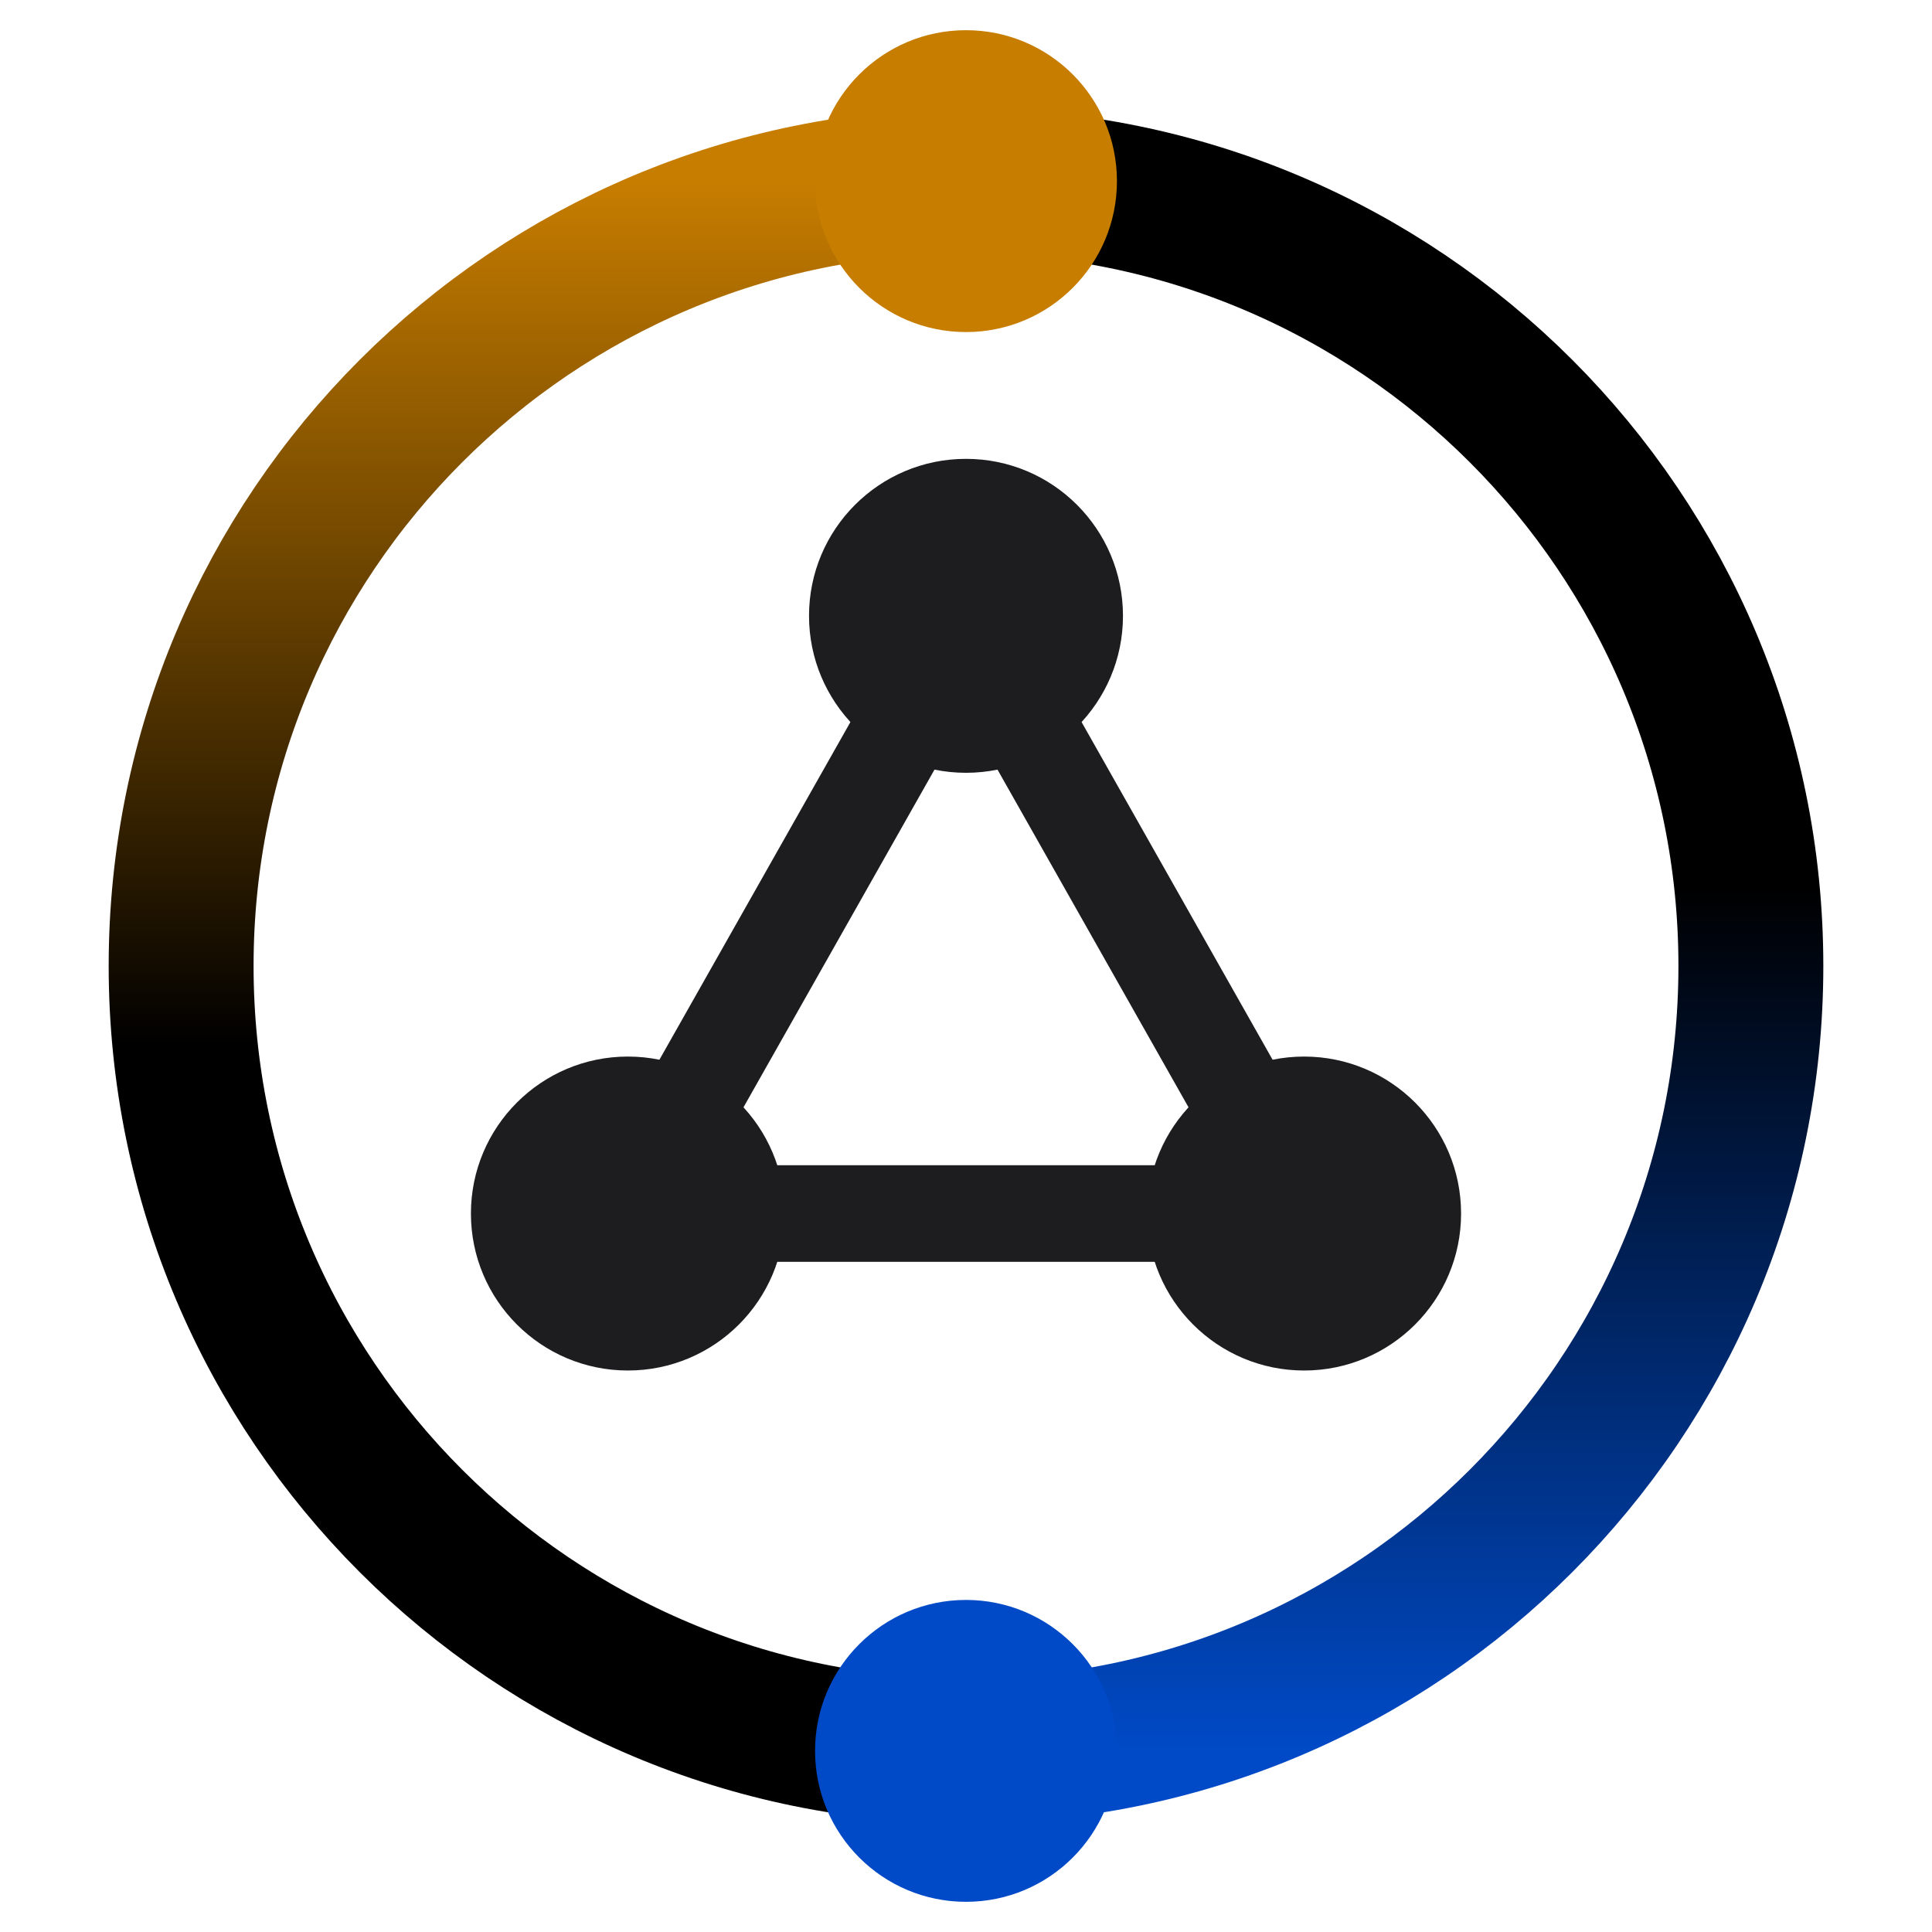
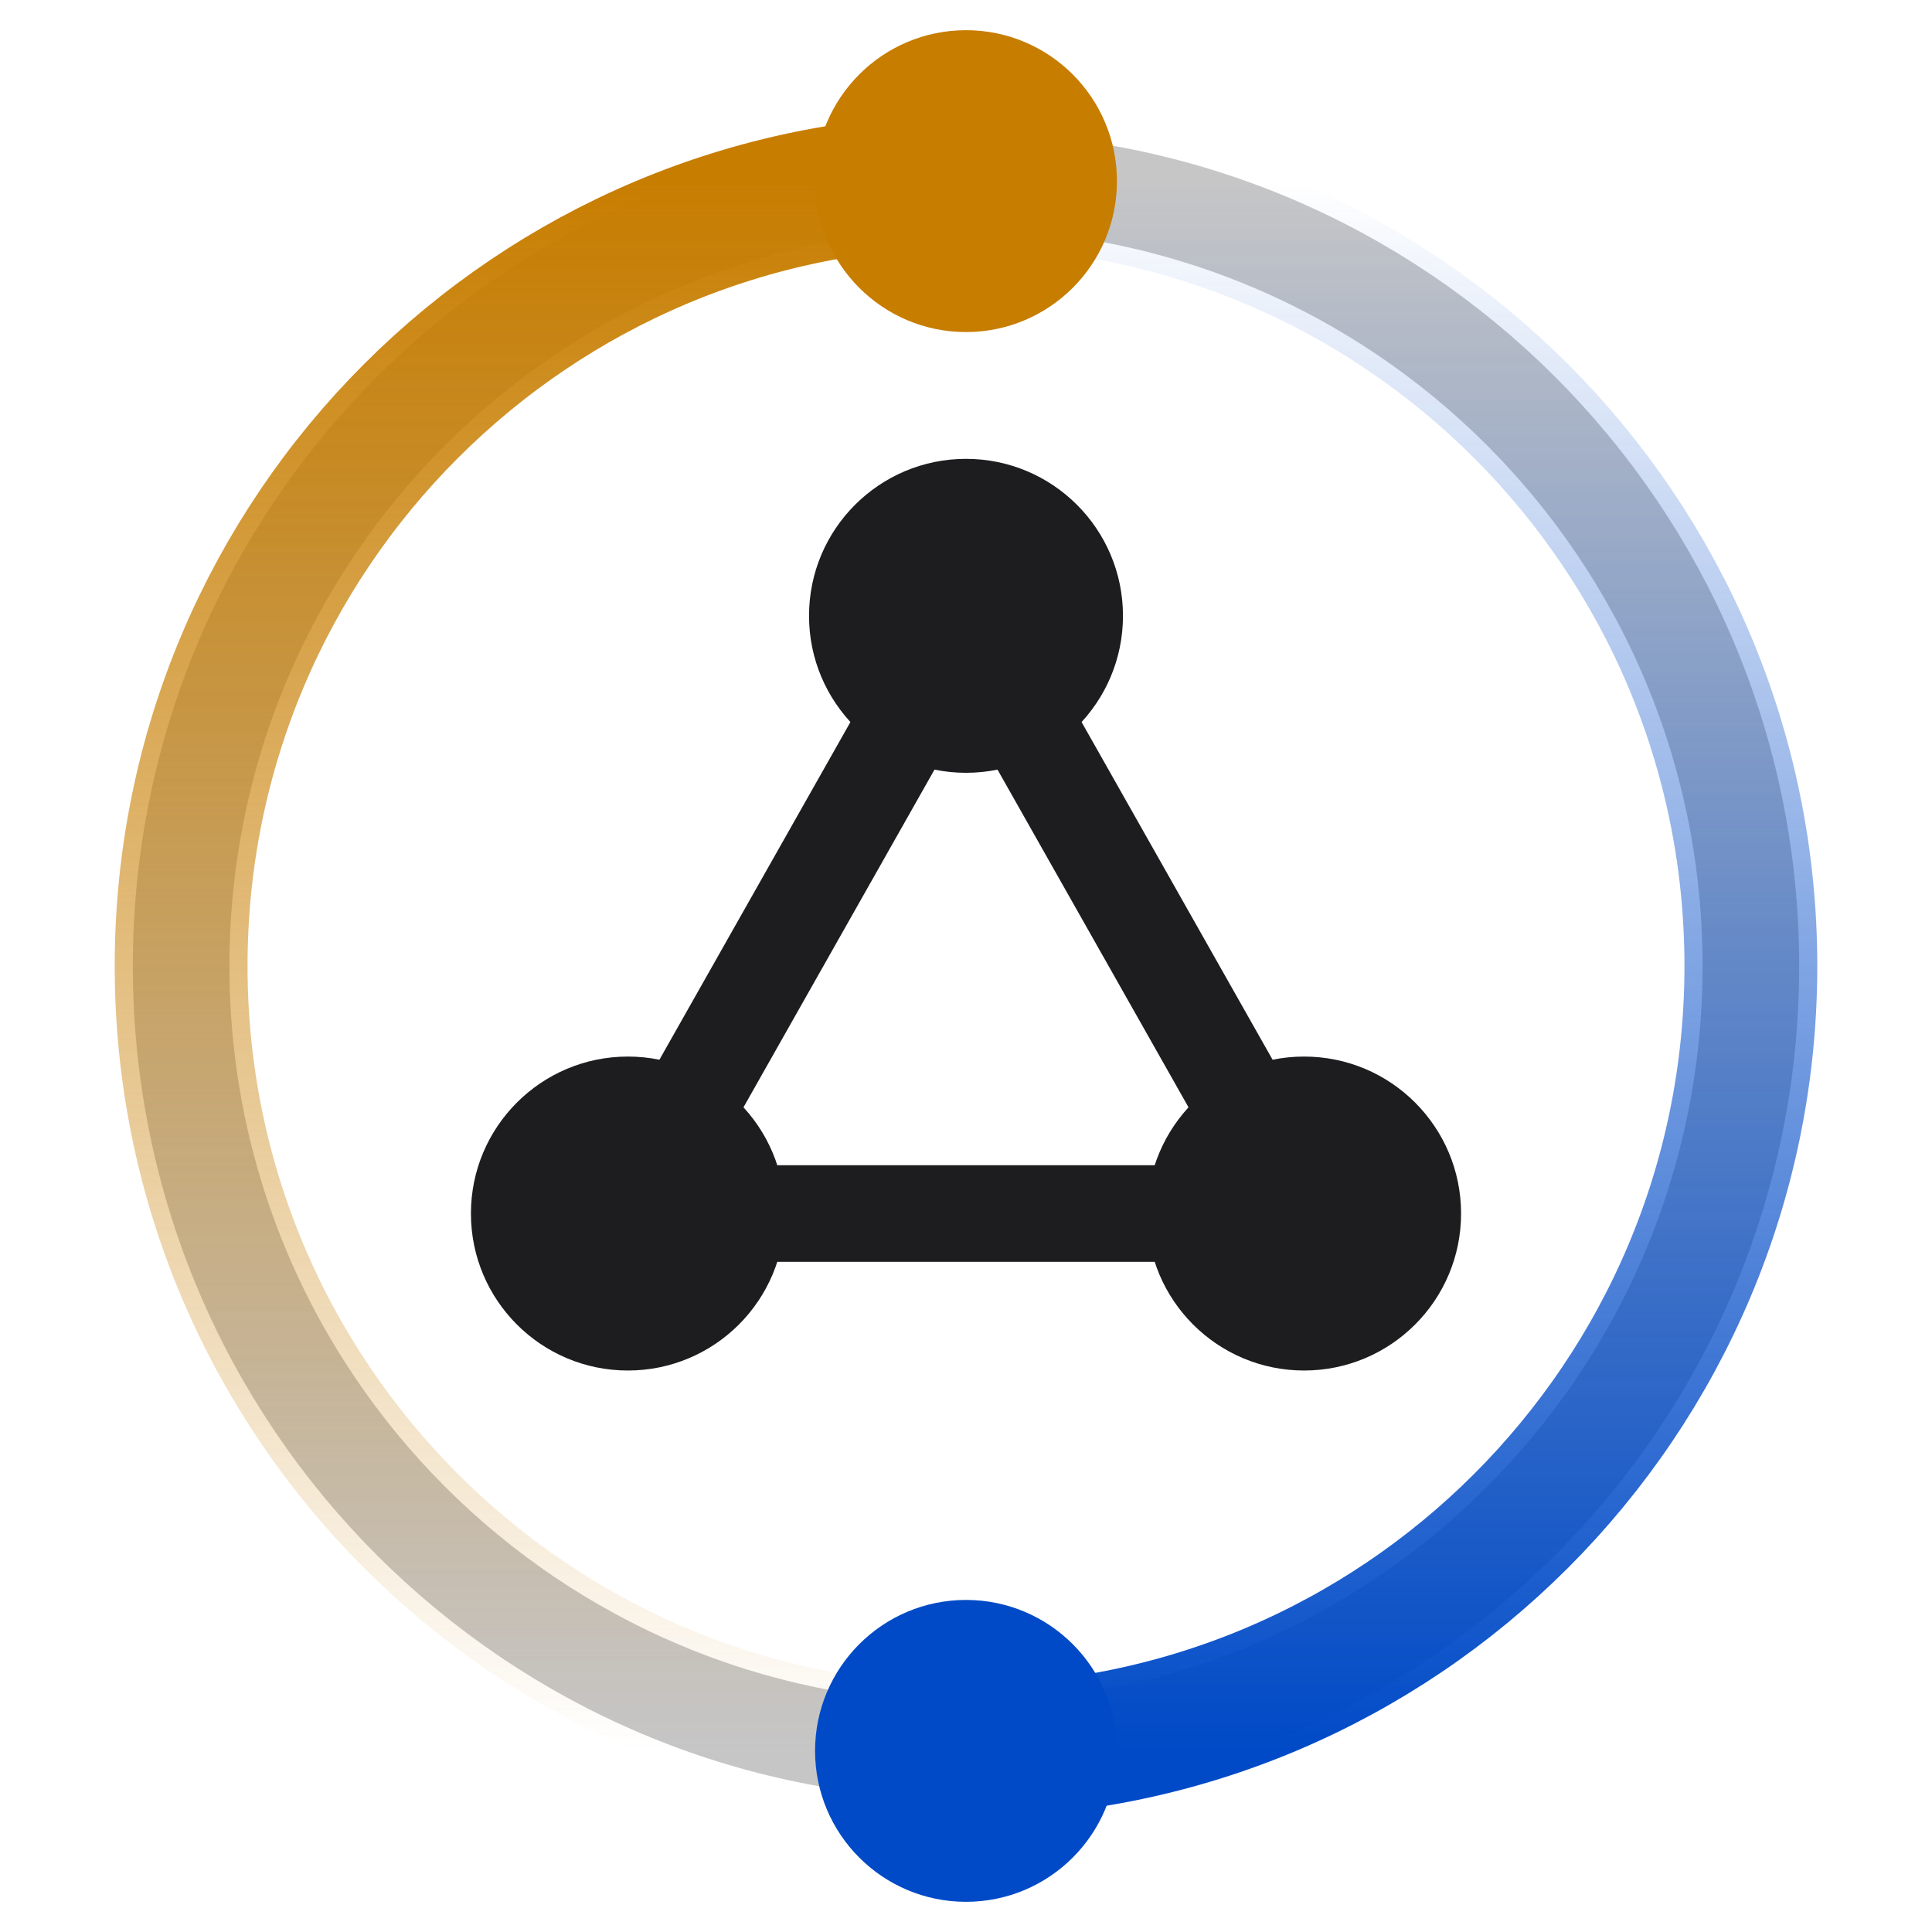
<svg xmlns="http://www.w3.org/2000/svg" viewBox="0 0 32 32" fill="none" role="img" aria-label="SpaceEdge">
  <defs>
    <linearGradient id="tail" gradientUnits="userSpaceOnUse" x1="16" y1="29" x2="16" y2="3">
-       <stop offset="0" stop-color="#000" />
-       <stop offset=".45" stop-color="#000" />
+       <stop offset="0" stop-color="#c77d00" stop-opacity="0" />
+       <stop offset=".55" stop-color="#c77d00" stop-opacity=".55" />
      <stop offset="1" stop-color="#c77d00" />
    </linearGradient>
    <linearGradient id="edge" gradientUnits="userSpaceOnUse" x1="16" y1="3" x2="16" y2="29">
-       <stop offset="0" stop-color="#000" />
-       <stop offset=".45" stop-color="#000" />
+       <stop offset="0" stop-color="#004ac7" stop-opacity="0" />
+       <stop offset=".55" stop-color="#004ac7" stop-opacity=".55" />
      <stop offset="1" stop-color="#004ac7" />
    </linearGradient>
  </defs>
-   <circle cx="16" cy="16" r="13" stroke="#000" stroke-width="2.2" />
-   <path d="M16 29A13 13 0 0 1 16 3" stroke="url(#tail)" stroke-width="2.4" stroke-linecap="round" />
-   <path d="M16 3A13 13 0 0 1 16 29" stroke="url(#edge)" stroke-width="2.4" stroke-linecap="round" />
+   <circle cx="16" cy="16" r="13" stroke="#1d1d1f" stroke-width="1.6" opacity=".25" />
+   <path d="M16 29A13 13 0 0 1 16 3" stroke="url(#tail)" stroke-width="2.2" stroke-linecap="round" />
+   <path d="M16 3A13 13 0 0 1 16 29" stroke="url(#edge)" stroke-width="2.2" stroke-linecap="round" />
  <path d="M16 10.2L10.4 20.1H21.6Z" stroke="#1d1d1f" stroke-width="1.6" stroke-linejoin="round" />
  <circle cx="16" cy="10.2" r="2.6" fill="#1d1d1f" />
  <circle cx="10.4" cy="20.1" r="2.6" fill="#1d1d1f" />
  <circle cx="21.6" cy="20.1" r="2.6" fill="#1d1d1f" />
  <circle cx="16" cy="3" r="2.5" fill="#c77d00" />
  <circle cx="16" cy="29" r="2.5" fill="#004ac7" />
</svg>
